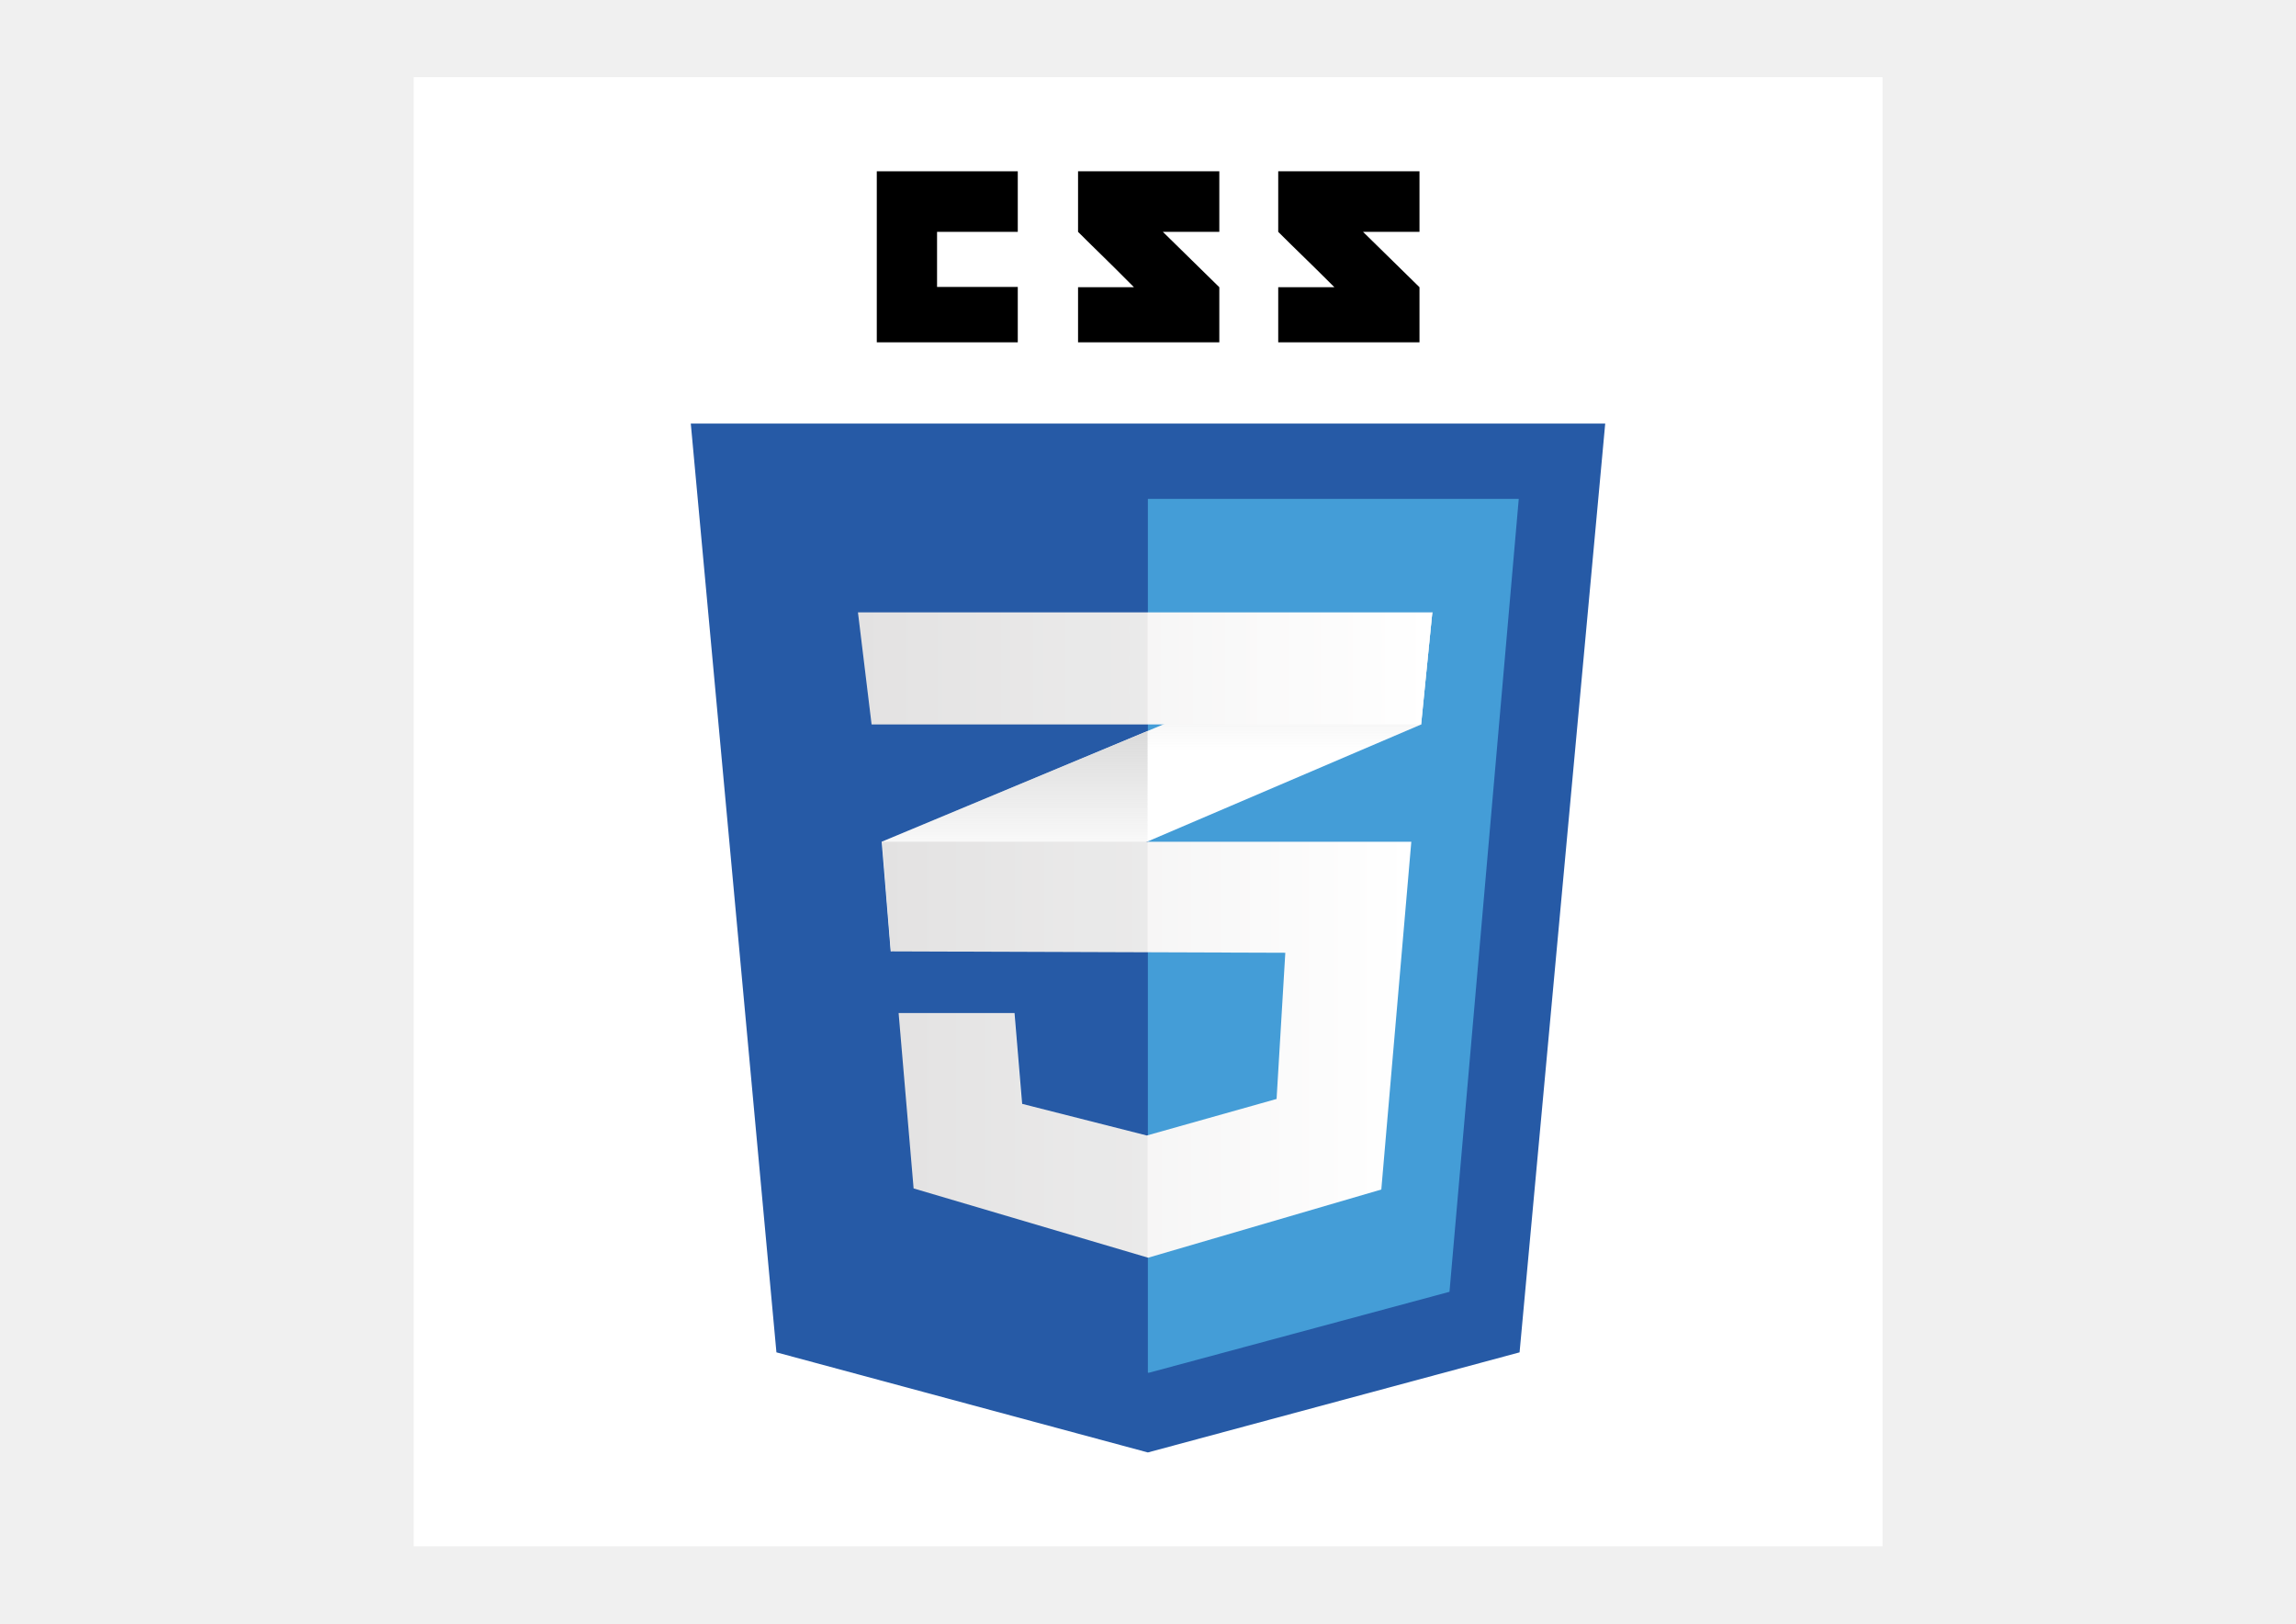
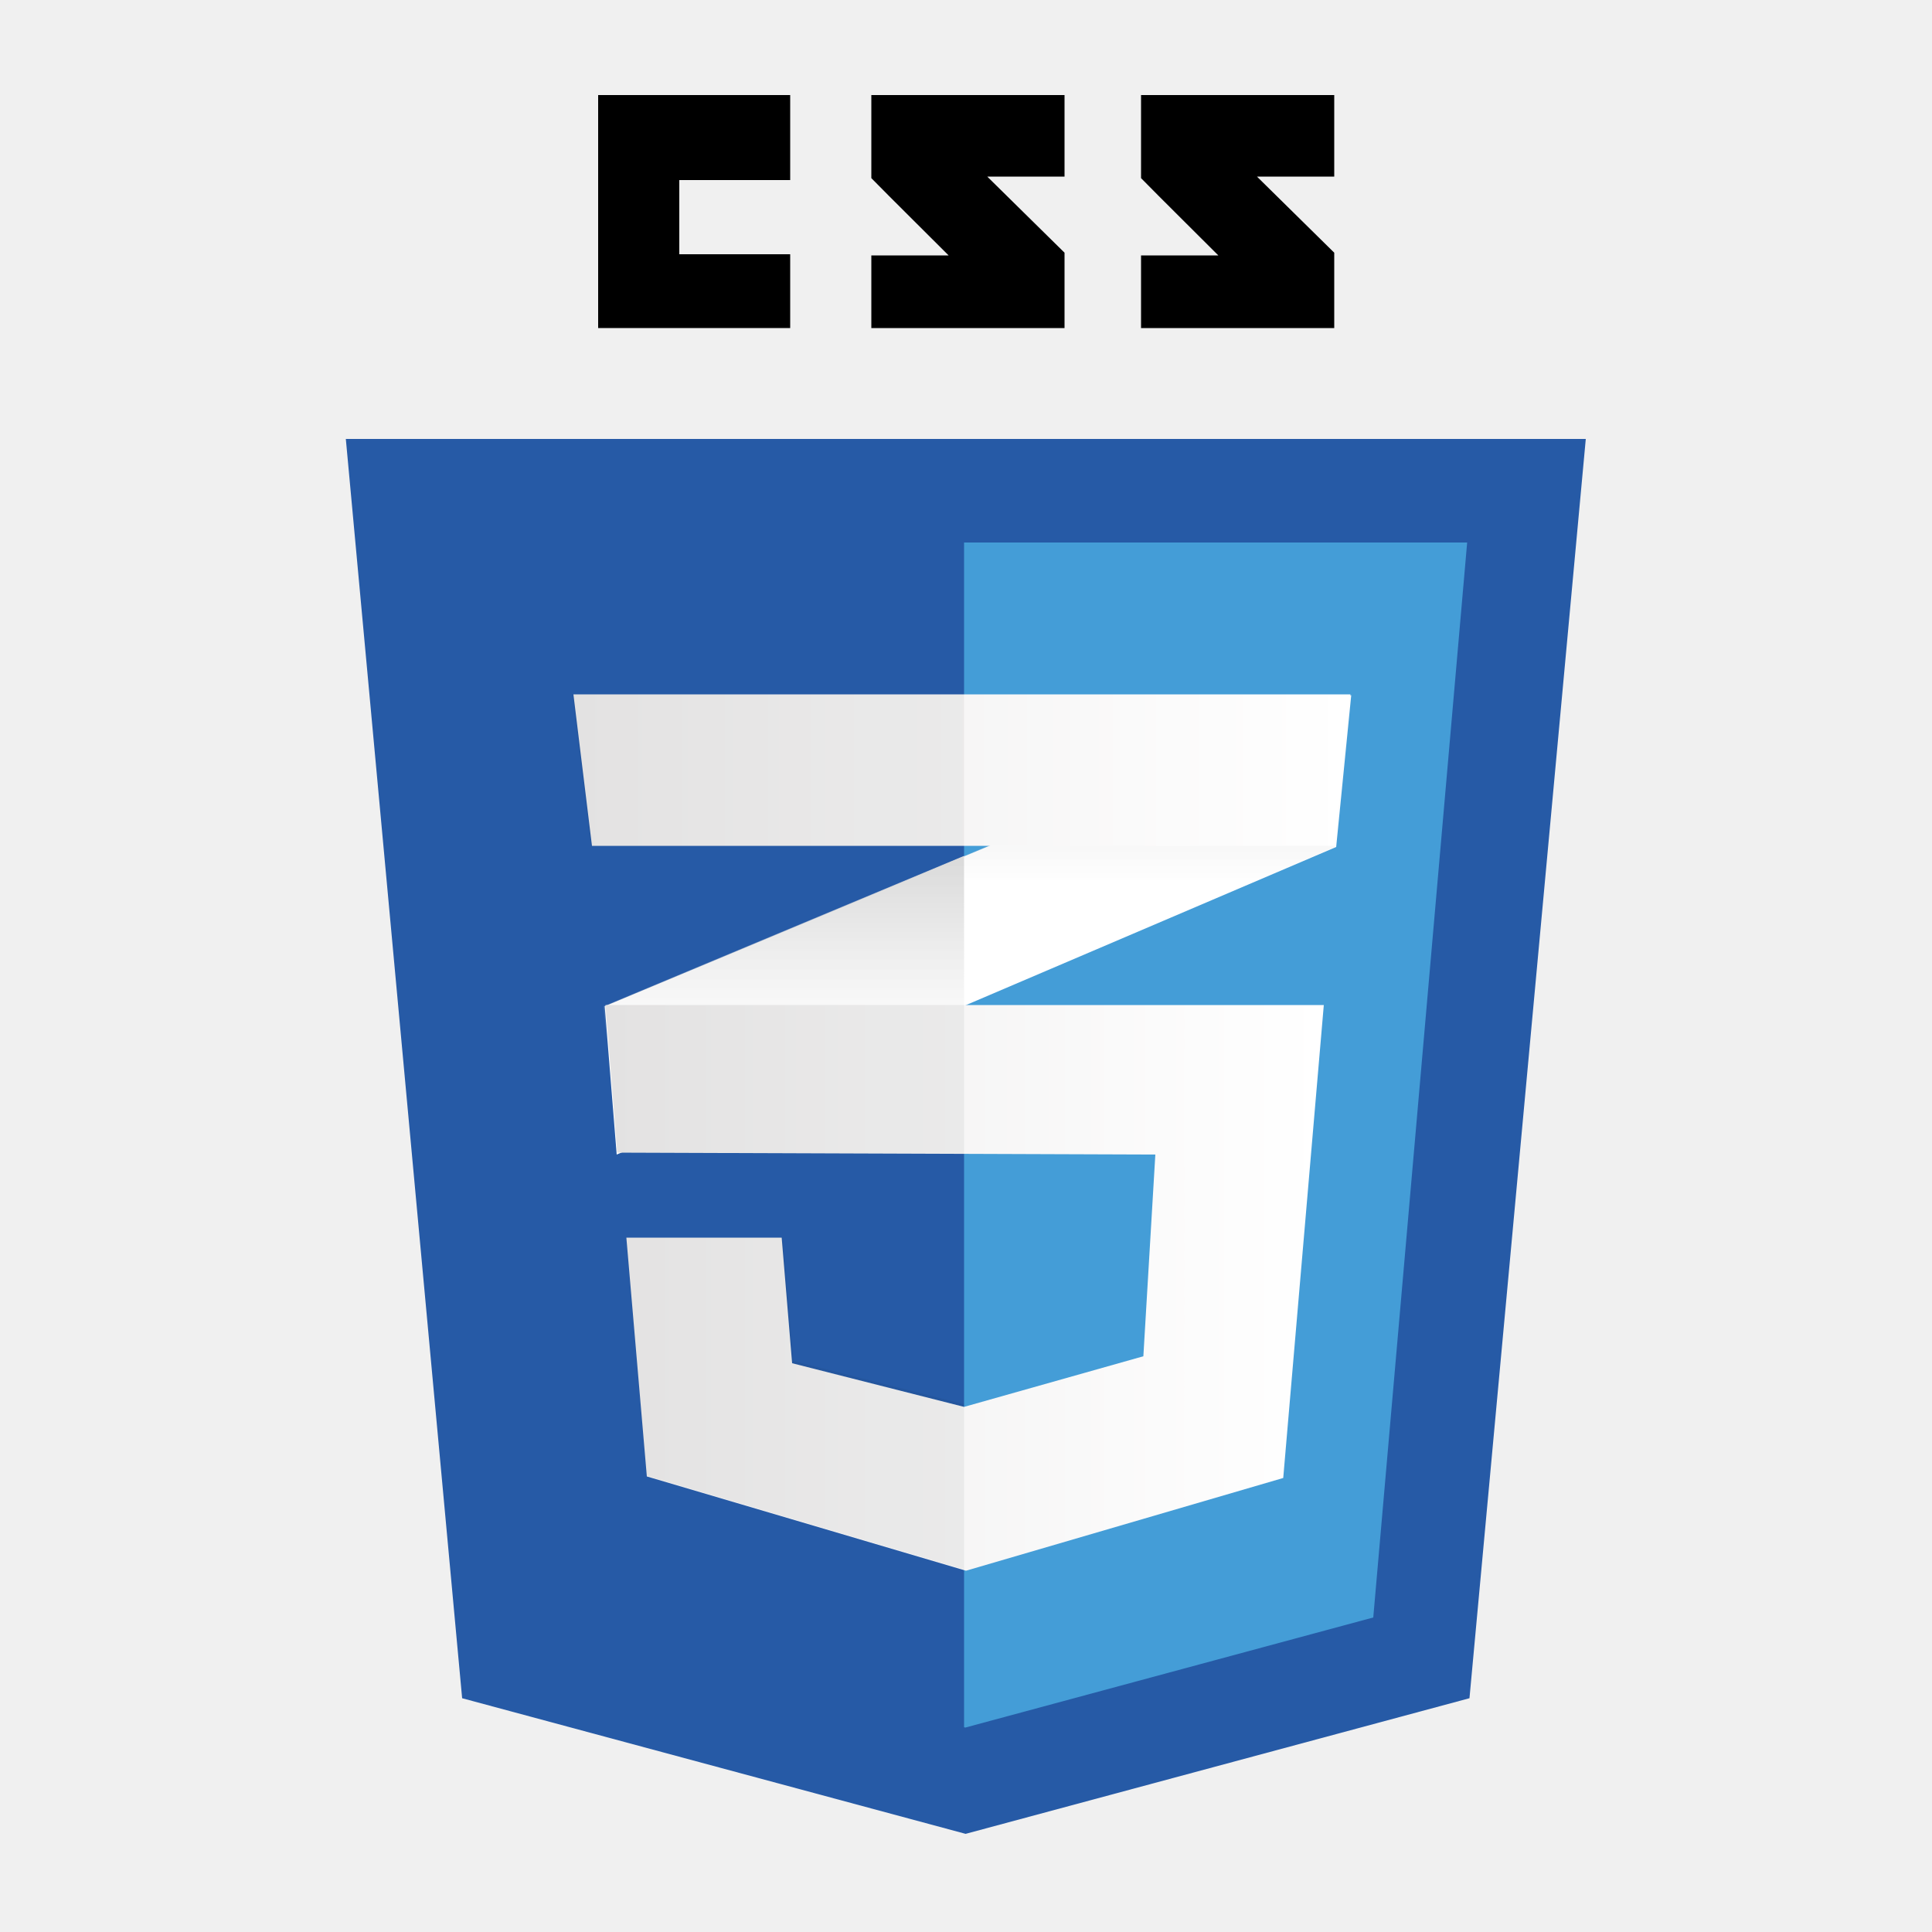
- <svg xmlns="http://www.w3.org/2000/svg" version="1.1" id="Layer_1" x="0px" y="0px" viewBox="0 0 841.9 595.3" style="enable-background:new 0 0 841.9 595.3;" xml:space="preserve">
-   <style type="text/css">
- 	.Arched_x0020_Green{fill:url(#SVGID_1_);stroke:#FFFFFF;stroke-width:0.25;stroke-miterlimit:1;}
- 	.st0{fill:#FFFFFF;}
- 	.st1{fill:#265AA6;}
- 	.st2{fill:#449DD7;}
- 	.st3{fill:url(#SVGID_2_);}
- 	.st4{fill:url(#SVGID_3_);}
- 	.st5{fill:url(#SVGID_4_);}
- 	.st6{opacity:5.000000e-02;}
- 	.st7{fill:url(#SVGID_5_);}
- </style>
-   <linearGradient id="SVGID_1_" gradientUnits="userSpaceOnUse" x1="0" y1="595.28" x2="0.707" y2="594.573">
-     <stop offset="0" style="stop-color:#1DA238" />
-     <stop offset="0.983" style="stop-color:#24391D" />
-   </linearGradient>
-   <g>
-     <rect x="151.7" y="28.3" class="st0" width="538.6" height="538.6" />
-     <g>
-       <polygon class="st1" points="557.2,495.8 420.9,532.5 284.7,495.8 253.3,155.3 588.6,155.3   " />
-       <polygon class="st2" points="420.9,182.9 420.9,503.2 421.2,503.3 531.5,473.6 556.9,182.9   " />
-       <g>
-         <polygon points="343.6,105.2 343.6,85 373.2,85 373.2,62.8 321.5,62.8 321.5,125.5 373.2,125.5 373.2,105.2    " />
-         <path d="M426.4,85h20.7V62.8h-51.8c0,0,0,11.1,0,22.2c6.9,6.9,10.5,10.2,20.5,20.3c-5.9,0-20.5,0-20.5,0v20.2h51.8v-20.2     L426.4,85z" />
-         <path d="M499.8,85h20.7V62.8h-51.8c0,0,0,11.1,0,22.2c6.9,6.9,10.5,10.2,20.6,20.3c-5.9,0-20.6,0-20.6,0v20.2h51.8v-20.2     L499.8,85z" />
-       </g>
-       <g>
-         <polygon class="st0" points="420.8,268 323.3,308.6 326.6,348.8 420.8,308.5 521.1,265.6 525.2,224.5    " />
-         <linearGradient id="SVGID_2_" gradientUnits="userSpaceOnUse" x1="372.076" y1="348.806" x2="372.076" y2="268.004">
-           <stop offset="0.387" style="stop-color:#DADADA;stop-opacity:0" />
-           <stop offset="1" style="stop-color:#DADADA" />
-         </linearGradient>
-         <polygon class="st3" points="323.3,308.6 326.6,348.8 420.8,308.5 420.8,268    " />
-         <linearGradient id="SVGID_3_" gradientUnits="userSpaceOnUse" x1="473.032" y1="308.505" x2="473.032" y2="224.516">
-           <stop offset="0.387" style="stop-color:#DADADA;stop-opacity:0" />
-           <stop offset="1" style="stop-color:#DADADA" />
-         </linearGradient>
-         <polygon class="st4" points="525.2,224.5 420.8,268 420.8,308.5 521.1,265.6    " />
-         <linearGradient id="SVGID_4_" gradientUnits="userSpaceOnUse" x1="323.48" y1="384.845" x2="517.544" y2="384.845">
-           <stop offset="0" style="stop-color:#EEEDED" />
-           <stop offset="1" style="stop-color:#FFFFFF" />
-         </linearGradient>
-         <polygon class="st5" points="323.5,308.6 326.7,348.8 471.3,349.3 468.1,402.9 420.5,416.3 374.8,404.7 372,371.4 329.5,371.4      335,435.7 421,461.1 506.5,436.1 517.5,308.6    " />
-         <g class="st6">
-           <polygon points="420.8,308.6 323.3,308.6 326.6,348.8 420.8,349.1     " />
-           <polygon points="420.8,416.1 420.4,416.3 374.6,404.7 371.8,371.4 329.3,371.4 334.9,435.7 420.8,461.1     " />
-         </g>
-         <linearGradient id="SVGID_5_" gradientUnits="userSpaceOnUse" x1="314.551" y1="245.077" x2="525.243" y2="245.077">
-           <stop offset="0" style="stop-color:#EEEDED" />
-           <stop offset="1" style="stop-color:#FFFFFF" />
-         </linearGradient>
-         <polygon class="st7" points="314.6,224.5 525.2,224.5 521.1,265.6 319.6,265.6    " />
-         <polygon class="st6" points="420.8,224.5 314.6,224.5 319.6,265.6 420.8,265.6    " />
-       </g>
-     </g>
+ <svg xmlns="http://www.w3.org/2000/svg" xmlns:xlink="http://www.w3.org/1999/xlink" id="Layer_1" data-name="Layer 1" viewBox="0 0 50 50">
+   <defs>
+     <style>.cls-1{fill:#265aa6;}.cls-2{fill:#449dd7;}.cls-3{fill:#fff;}.cls-4{fill:url(#linear-gradient);}.cls-5{fill:url(#linear-gradient-2);}.cls-6{fill:url(#linear-gradient-3);}.cls-7,.cls-9{opacity:0.05;}.cls-8{fill:url(#linear-gradient-4);}.cls-9{isolation:isolate;}</style>
+     <linearGradient id="linear-gradient" x1="-518.77" y1="2155.48" x2="-518.77" y2="2163.21" gradientTransform="matrix(1, 0, 0, -1, 539.06, 2185.36)" gradientUnits="userSpaceOnUse">
+       <stop offset="0.39" stop-color="#dadada" stop-opacity="0" />
+       <stop offset="1" stop-color="#dadada" />
+     </linearGradient>
+     <linearGradient id="linear-gradient-2" x1="-509.11" y1="2159.34" x2="-509.11" y2="2167.38" xlink:href="#linear-gradient" />
+     <linearGradient id="linear-gradient-3" x1="-523.39" y1="2152.04" x2="-504.79" y2="2152.04" gradientTransform="matrix(1, 0, 0, -1, 539.06, 2185.36)" gradientUnits="userSpaceOnUse">
+       <stop offset="0" stop-color="#eeeded" />
+       <stop offset="1" stop-color="#fff" />
+     </linearGradient>
+     <linearGradient id="linear-gradient-4" x1="-524.21" y1="2165.43" x2="-504.11" y2="2165.43" xlink:href="#linear-gradient-3" />
+   </defs>
+   <polygon class="cls-1" points="38.03 43.95 24.99 47.46 11.96 43.95 8.95 11.36 41.04 11.36 38.03 43.95" />
+   <polygon class="cls-2" points="24.95 14.04 24.95 44.7 24.98 44.71 35.54 41.86 37.97 14.04 24.95 14.04" />
+   <polygon points="17.58 6.58 17.58 4.66 20.45 4.66 20.45 2.46 15.48 2.46 15.48 8.49 20.45 8.49 20.45 6.58 17.58 6.58" />
+   <path d="M25.55,4.57h2V2.46h-5V4.61c.66.67,1,1,2,2h-2V8.49h5V6.54Z" />
+   <path d="M32.53,4.57h2V2.46h-5V4.61c.66.67,1,1,2,2h-2V8.49h5V6.54Z" />
+   <polygon class="cls-3" points="24.98 22.15 15.65 26.04 15.96 29.88 24.98 26.02 34.58 21.92 34.97 17.99 24.98 22.15" />
+   <polygon class="cls-4" points="15.62 26.04 15.94 29.88 24.95 26.02 24.95 22.15 15.62 26.04" />
+   <polygon class="cls-5" points="34.94 17.99 24.95 22.15 24.95 26.02 34.55 21.92 34.94 17.99" />
+   <polygon class="cls-6" points="15.67 26.01 15.97 29.83 29.9 29.88 29.59 35.1 24.95 36.41 20.5 35.28 20.23 32.03 16.21 32.03 16.74 38.21 25 40.65 33.21 38.25 34.26 26.01 15.67 26.01" />
+   <g class="cls-7">
+     <polygon points="24.95 26.01 15.67 26.01 15.98 29.83 24.95 29.86 24.95 26.01" />
+     <polygon points="24.95 36.31 24.91 36.33 20.53 35.22 20.26 32.03 16.2 32.03 16.73 38.19 24.95 40.62 24.95 36.31" />
  </g>
+   <polygon class="cls-8" points="14.84 17.97 34.95 17.97 34.55 21.89 15.32 21.89 14.84 17.97" />
+   <polygon class="cls-9" points="24.95 17.97 14.81 17.97 15.29 21.89 24.95 21.89 24.95 17.97" />
</svg>
